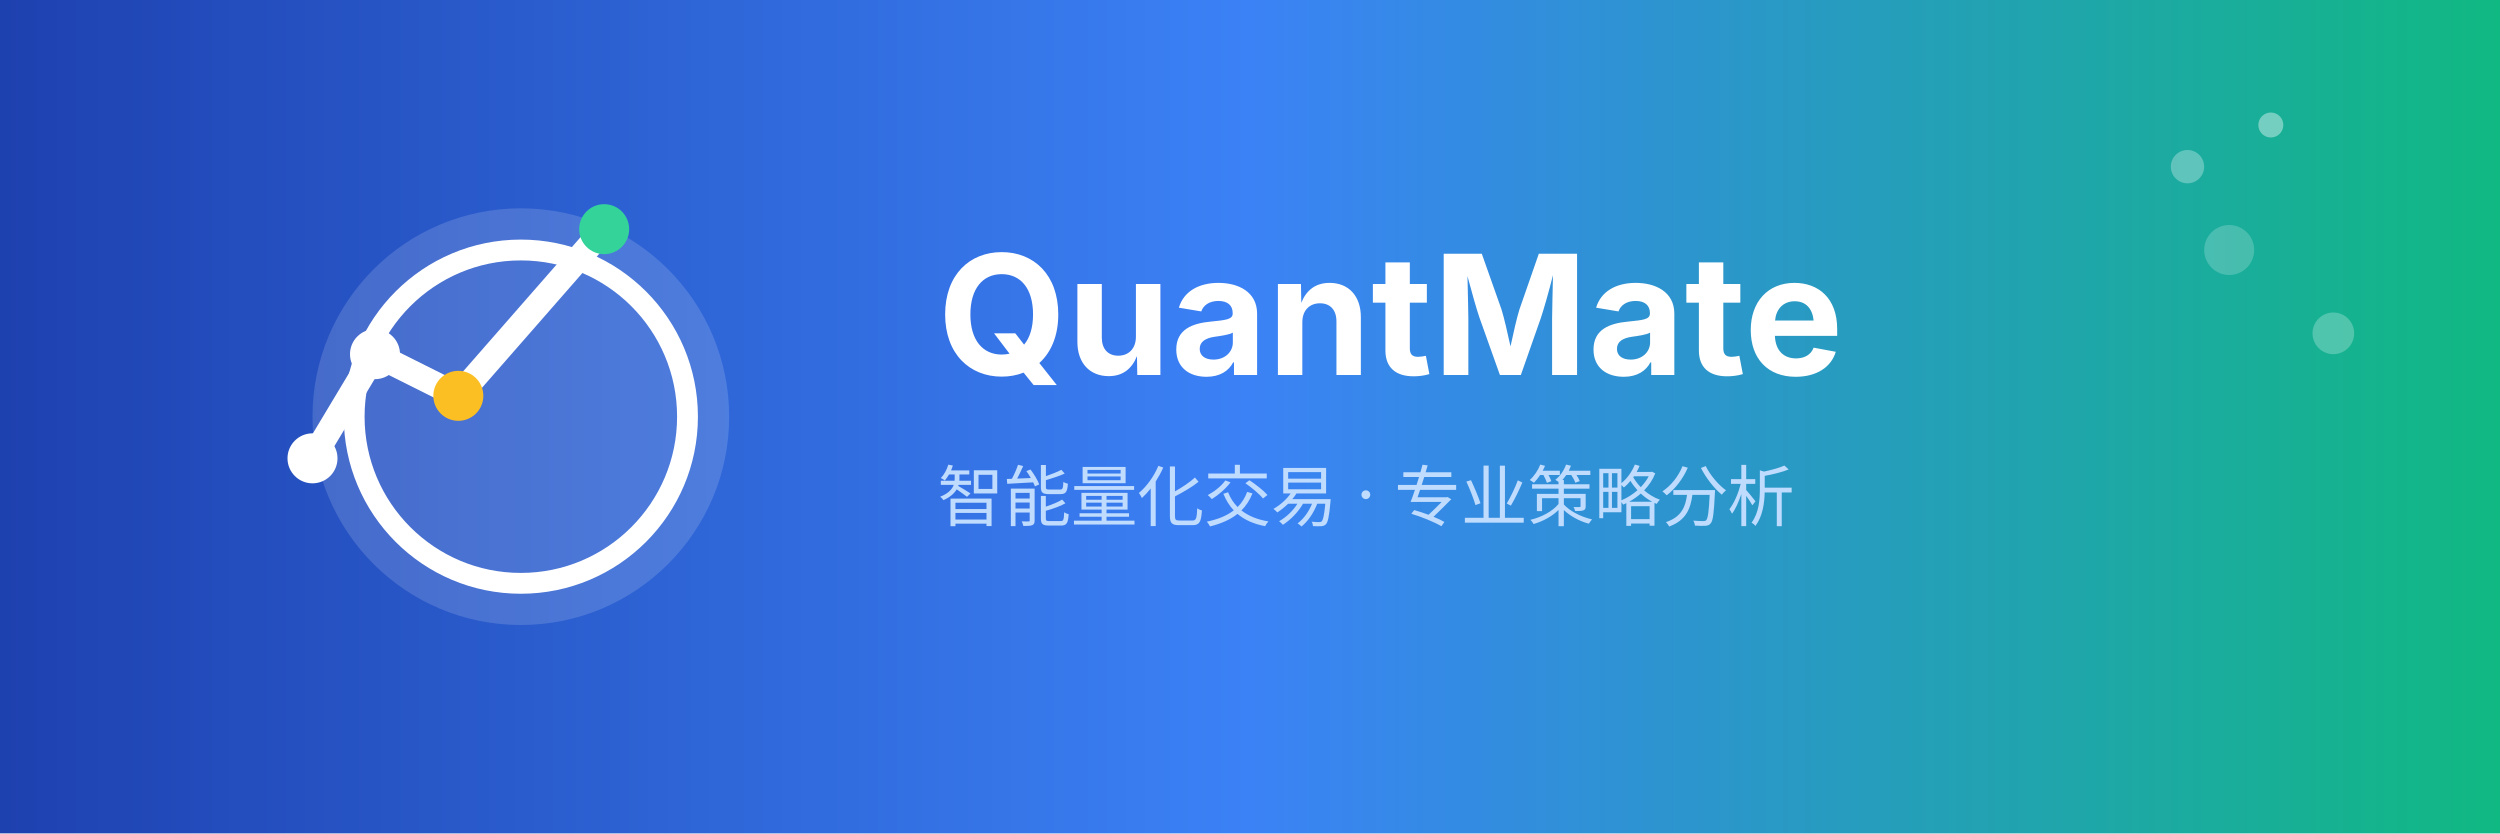
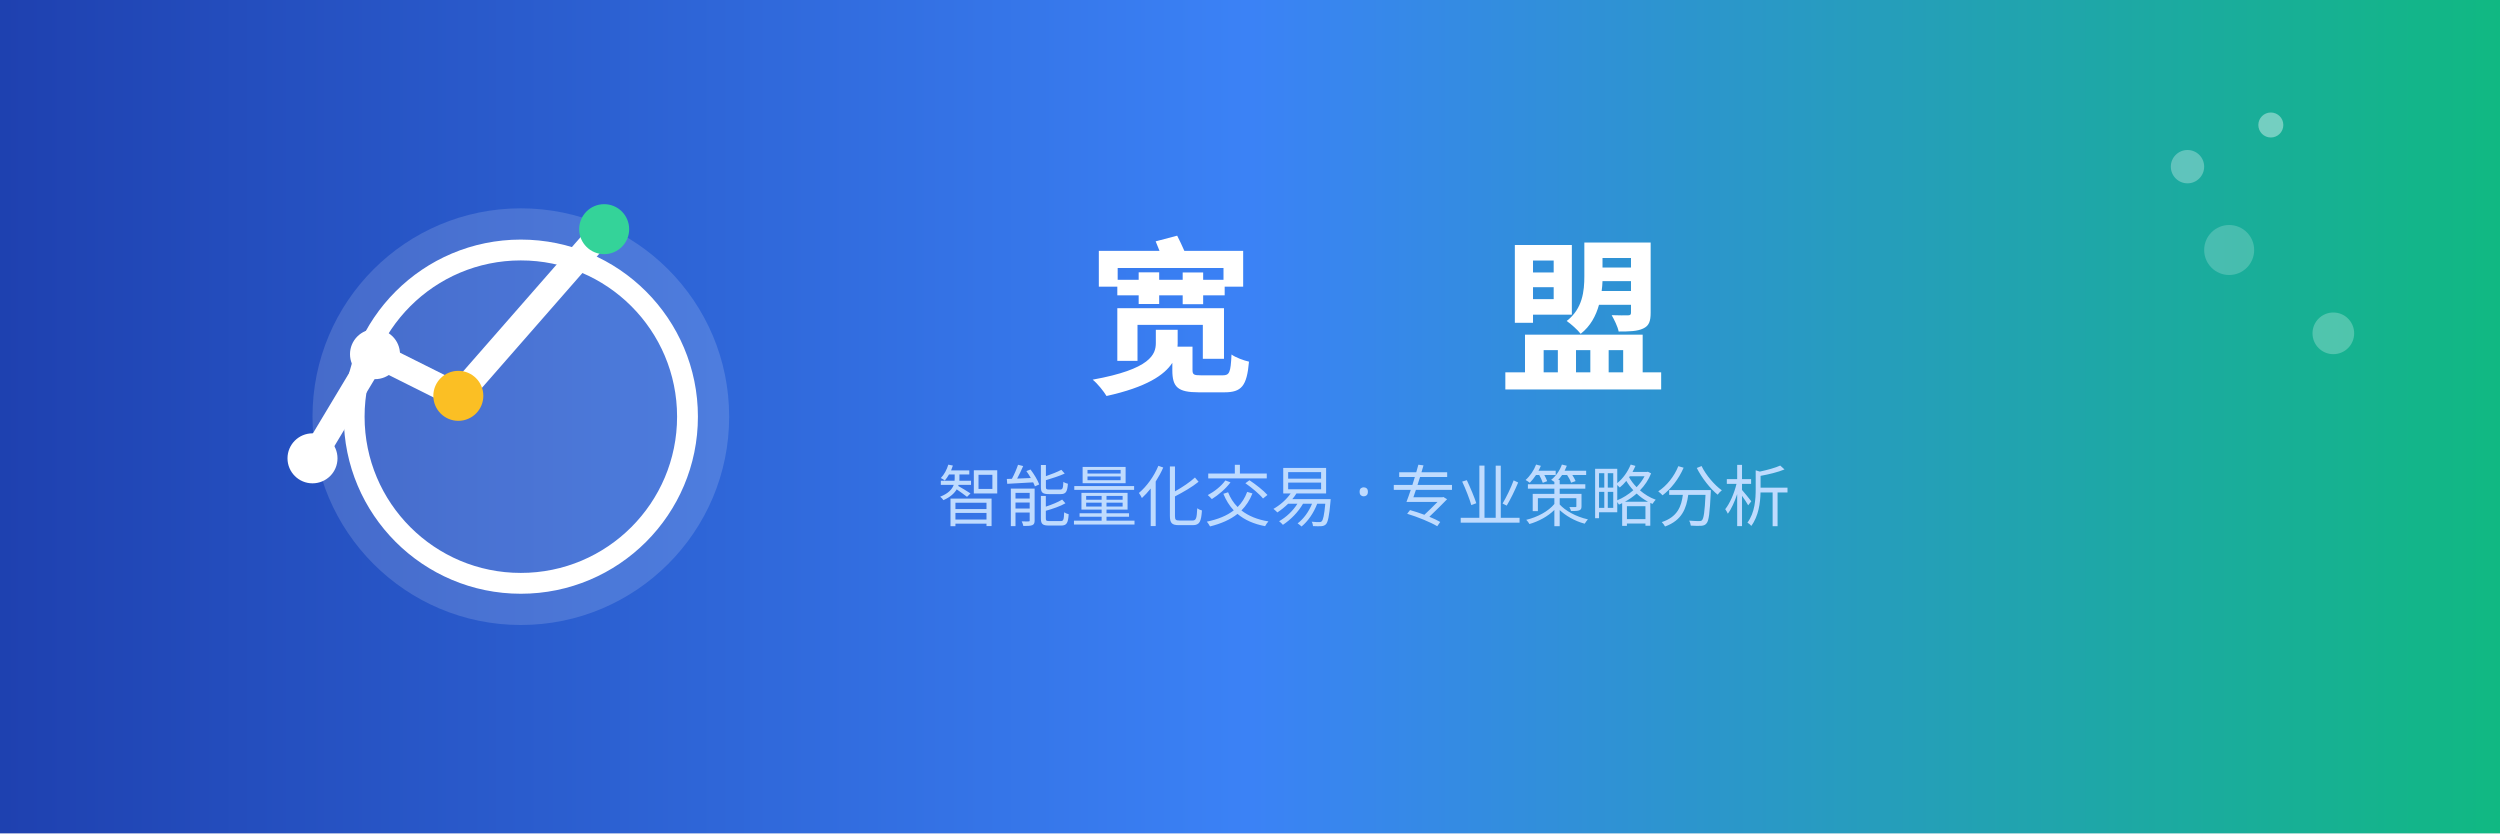
<svg xmlns="http://www.w3.org/2000/svg" width="1200" height="400" viewBox="0 0 1200 400">
  <defs>
    <linearGradient id="bg1" x1="0%" y1="0%" x2="100%" y2="0%">
      <stop offset="0%" style="stop-color:#1e40af" />
      <stop offset="50%" style="stop-color:#3b82f6" />
      <stop offset="100%" style="stop-color:#10b981" />
    </linearGradient>
  </defs>
  <rect width="1200" height="400" fill="url(#bg1)" />
  <circle cx="250" cy="200" r="100" fill="white" fill-opacity="0.15" />
  <circle cx="250" cy="200" r="80" fill="none" stroke="white" stroke-width="10" />
  <polyline points="150,220 180,170 220,190 290,110" fill="none" stroke="white" stroke-width="12" stroke-linecap="round" stroke-linejoin="round" />
  <circle cx="150" cy="220" r="12" fill="white" />
  <circle cx="180" cy="170" r="12" fill="white" />
  <circle cx="220" cy="190" r="12" fill="#fbbf24" />
  <circle cx="290" cy="110" r="12" fill="#34d399" />
-   <text x="450" y="180" font-family="Inter, -apple-system, sans-serif" font-size="80" font-weight="700" fill="white">QuantMate</text>
-   <text x="450" y="250" font-family="Inter, -apple-system, sans-serif" font-size="32" font-weight="400" fill="#bfdbfe">智能量化交易 · 专业策略分析</text>
+   <text x="562" y="182" text-anchor="middle" font-family="'PingFang SC', 'Hiragino Sans GB', 'Microsoft YaHei', sans-serif" font-size="80" font-weight="700" fill="white">宽</text>
+   <text x="760" y="182" text-anchor="middle" font-family="'PingFang SC', 'Hiragino Sans GB', 'Microsoft YaHei', sans-serif" font-size="80" font-weight="700" fill="white">盟</text>
+   <text x="450" y="250" font-family="'PingFang SC', 'Hiragino Sans GB', 'Microsoft YaHei', sans-serif" font-size="32" font-weight="400" fill="#bfdbfe">智能量化交易 · 专业策略分析</text>
  <circle cx="1050" cy="80" r="8" fill="white" opacity="0.3" />
  <circle cx="1070" cy="120" r="12" fill="white" opacity="0.2" />
  <circle cx="1090" cy="60" r="6" fill="white" opacity="0.4" />
  <circle cx="1120" cy="160" r="10" fill="white" opacity="0.25" />
</svg>
